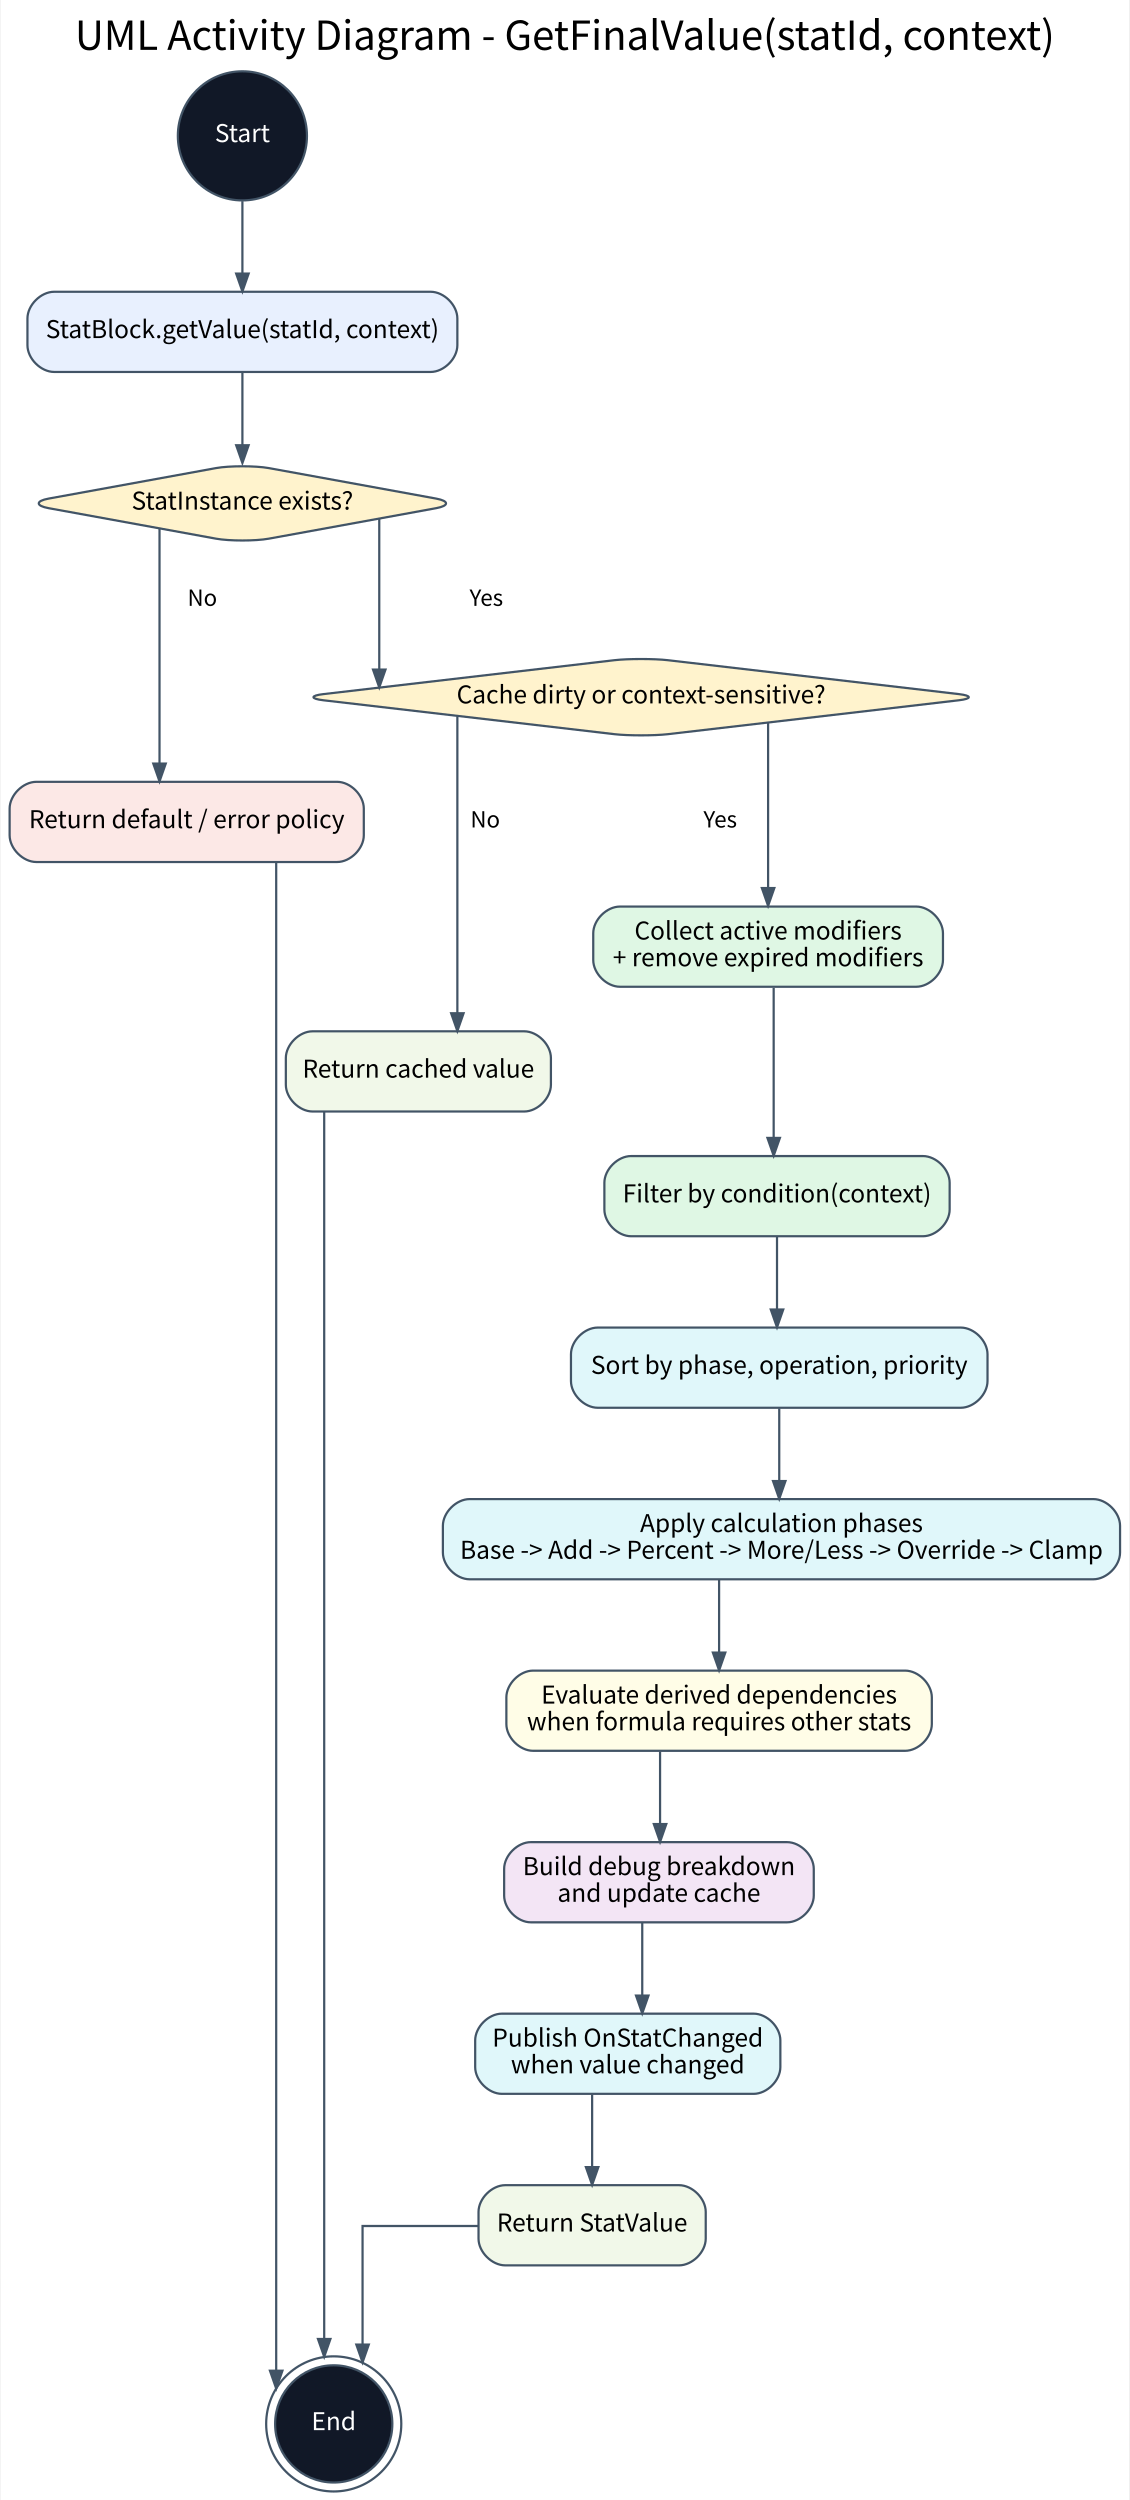
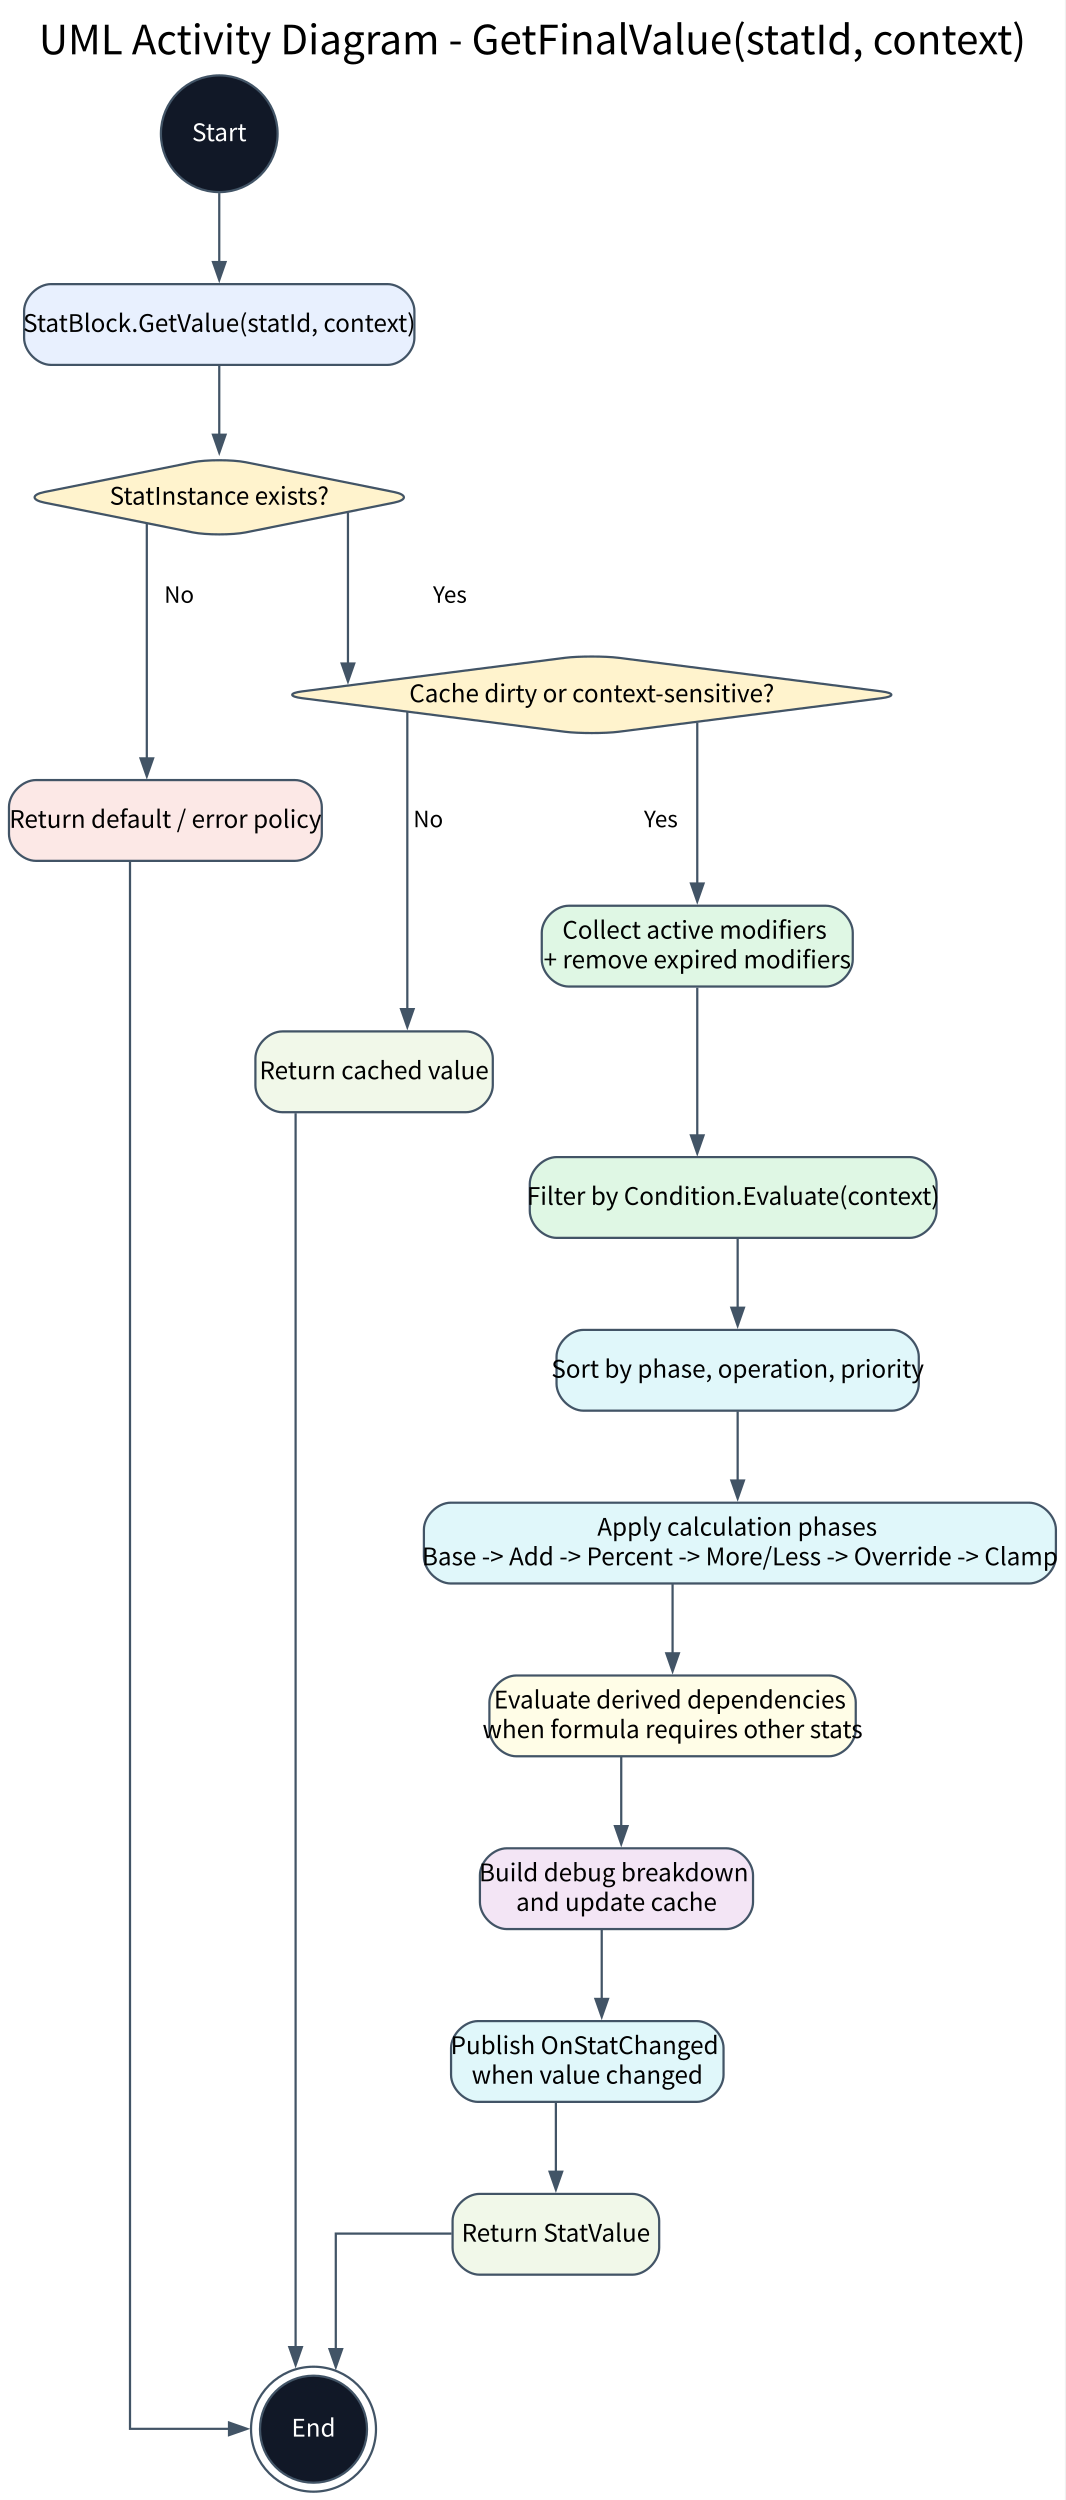
- <svg xmlns="http://www.w3.org/2000/svg" width="507pt" height="1122pt" viewBox="0.00 0.00 506.50 1122.31">
-   <g id="graph0" class="graph" transform="scale(1 1) rotate(0) translate(4 1118.31)">
-     <polygon fill="white" stroke="transparent" points="-4,4 -4,-1118.31 502.5,-1118.31 502.5,4 -4,4" />
-     <text text-anchor="middle" x="249.25" y="-1095.91" font-family="Noto Sans CJK KR" font-size="18.00">UML Activity Diagram - GetFinalValue(statId, context)</text>
+ <svg xmlns="http://www.w3.org/2000/svg" width="475pt" height="1114pt" viewBox="0.00 0.00 475.00 1114.00">
+   <style>.node text { font-size: 90%; }</style>
+   <g id="graph0" class="graph" transform="scale(1 1) rotate(0) translate(4 1110.29)">
+     <polygon fill="white" stroke="none" points="-4,4 -4,-1110.29 470.51,-1110.29 470.51,4 -4,4" />
+     <text xml:space="preserve" text-anchor="middle" x="233.25" y="-1086.09" font-family="Noto Sans CJK KR" font-size="18.00">UML Activity Diagram - GetFinalValue(statId, context)</text>
    <g id="node1" class="node">
-       <ellipse fill="#111827" stroke="#425466" cx="104.5" cy="-1057.32" rx="28.98" ry="28.98" />
-       <text text-anchor="middle" x="104.5" y="-1054.52" font-family="Noto Sans CJK KR" font-size="11.00" fill="white">Start</text>
+       <ellipse fill="#111827" stroke="#425466" cx="93.7" cy="-1050.69" rx="26" ry="26" />
+       <text xml:space="preserve" text-anchor="middle" x="93.7" y="-1047.39" font-family="Noto Sans CJK KR" font-size="11.00" fill="white">Start</text>
    </g>
    <g id="node2" class="node">
-       <path fill="#e8f0fe" stroke="#425466" d="M189,-987.33C189,-987.33 20,-987.33 20,-987.33 14,-987.33 8,-981.33 8,-975.33 8,-975.33 8,-963.33 8,-963.33 8,-957.33 14,-951.33 20,-951.33 20,-951.33 189,-951.33 189,-951.33 195,-951.33 201,-957.33 201,-963.33 201,-963.33 201,-975.33 201,-975.33 201,-981.33 195,-987.33 189,-987.33" />
-       <text text-anchor="middle" x="104.5" y="-966.53" font-family="Noto Sans CJK KR" font-size="11.00">StatBlock.getValue(statId, context)</text>
+       <path fill="#e8f0fe" stroke="#425466" d="M168.66,-983.69C168.66,-983.69 18.74,-983.69 18.74,-983.69 12.74,-983.69 6.74,-977.69 6.74,-971.69 6.74,-971.69 6.74,-959.69 6.74,-959.69 6.74,-953.69 12.74,-947.69 18.74,-947.69 18.74,-947.69 168.66,-947.69 168.66,-947.69 174.66,-947.69 180.66,-953.69 180.66,-959.69 180.66,-959.69 180.66,-971.69 180.66,-971.69 180.66,-977.69 174.66,-983.69 168.66,-983.69" />
+       <text xml:space="preserve" text-anchor="middle" x="93.7" y="-962.39" font-family="Noto Sans CJK KR" font-size="11.00">StatBlock.GetValue(statId, context)</text>
    </g>
    <g id="edge1" class="edge">
-       <path fill="none" stroke="#425466" d="M104.5,-1028.02C104.5,-1028.02 104.5,-995.48 104.5,-995.48" />
-       <polygon fill="#425466" stroke="#425466" points="107.3,-995.48 104.5,-987.48 101.7,-995.48 107.3,-995.48" />
+       <path fill="none" stroke="#425466" d="M93.7,-1024.26C93.7,-1024.26 93.7,-993.53 93.7,-993.53" />
+       <polygon fill="#425466" stroke="#425466" points="96.5,-993.53 93.7,-985.53 90.9,-993.53 96.5,-993.53" />
    </g>
    <g id="node3" class="node">
-       <path fill="#fff3cd" stroke="#425466" d="M92.69,-908.18C92.69,-908.18 17.51,-894.48 17.51,-894.48 11.61,-893.4 11.61,-891.25 17.51,-890.18 17.51,-890.18 92.69,-876.48 92.69,-876.48 98.6,-875.4 110.4,-875.4 116.31,-876.48 116.31,-876.48 191.49,-890.18 191.49,-890.18 197.39,-891.25 197.39,-893.4 191.49,-894.48 191.49,-894.48 116.31,-908.18 116.31,-908.18 110.4,-909.25 98.6,-909.25 92.69,-908.18" />
-       <text text-anchor="middle" x="104.5" y="-889.53" font-family="Noto Sans CJK KR" font-size="11.00">StatInstance exists?</text>
+       <path fill="#fff3cd" stroke="#425466" d="M81.94,-904.32C81.94,-904.32 15.83,-891.05 15.83,-891.05 9.95,-889.87 9.95,-887.5 15.83,-886.32 15.83,-886.32 81.94,-873.05 81.94,-873.05 87.82,-871.87 99.58,-871.87 105.47,-873.05 105.47,-873.05 171.57,-886.32 171.57,-886.32 177.45,-887.5 177.45,-889.87 171.57,-891.05 171.57,-891.05 105.47,-904.32 105.47,-904.32 99.58,-905.5 87.82,-905.5 81.94,-904.32" />
+       <text xml:space="preserve" text-anchor="middle" x="93.7" y="-885.39" font-family="Noto Sans CJK KR" font-size="11.00">StatInstance exists?</text>
    </g>
    <g id="edge2" class="edge">
-       <path fill="none" stroke="#425466" d="M104.5,-951.08C104.5,-951.08 104.5,-918.44 104.5,-918.44" />
-       <polygon fill="#425466" stroke="#425466" points="107.3,-918.44 104.5,-910.44 101.7,-918.44 107.3,-918.44" />
+       <path fill="none" stroke="#425466" d="M93.7,-947.44C93.7,-947.44 93.7,-916.58 93.7,-916.58" />
+       <polygon fill="#425466" stroke="#425466" points="96.5,-916.58 93.7,-908.58 90.9,-916.58 96.5,-916.58" />
    </g>
    <g id="node4" class="node">
-       <path fill="#fce8e6" stroke="#425466" d="M147,-767.33C147,-767.33 12,-767.33 12,-767.33 6,-767.33 0,-761.33 0,-755.33 0,-755.33 0,-743.33 0,-743.33 0,-737.33 6,-731.33 12,-731.33 12,-731.33 147,-731.33 147,-731.33 153,-731.33 159,-737.33 159,-743.33 159,-743.33 159,-755.33 159,-755.33 159,-761.33 153,-767.33 147,-767.33" />
-       <text text-anchor="middle" x="79.5" y="-746.53" font-family="Noto Sans CJK KR" font-size="11.00">Return default / error policy</text>
+       <path fill="#fce8e6" stroke="#425466" d="M127.4,-762.69C127.4,-762.69 12,-762.69 12,-762.69 6,-762.69 0,-756.69 0,-750.69 0,-750.69 0,-738.69 0,-738.69 0,-732.69 6,-726.69 12,-726.69 12,-726.69 127.4,-726.69 127.4,-726.69 133.4,-726.69 139.4,-732.69 139.4,-738.69 139.4,-738.69 139.4,-750.69 139.4,-750.69 139.4,-756.69 133.4,-762.69 127.4,-762.69" />
+       <text xml:space="preserve" text-anchor="middle" x="69.7" y="-741.39" font-family="Noto Sans CJK KR" font-size="11.00">Return default / error policy</text>
    </g>
    <g id="edge3" class="edge">
-       <path fill="none" stroke="#425466" d="M67.29,-881.1C67.29,-881.1 67.29,-775.52 67.29,-775.52" />
-       <polygon fill="#425466" stroke="#425466" points="70.09,-775.52 67.29,-767.52 64.49,-775.52 70.09,-775.52" />
-       <text text-anchor="middle" x="86.5" y="-846.33" font-family="Noto Sans CJK KR" font-size="10.00">No</text>
+       <path fill="none" stroke="#425466" d="M61.42,-876.9C61.42,-876.9 61.42,-772.36 61.42,-772.36" />
+       <polygon fill="#425466" stroke="#425466" points="64.22,-772.36 61.42,-764.36 58.62,-772.36 64.22,-772.36" />
+       <text xml:space="preserve" text-anchor="middle" x="75.81" y="-841.69" font-family="Noto Sans CJK KR" font-size="10.00">No</text>
    </g>
    <g id="node5" class="node">
-       <path fill="#fff3cd" stroke="#425466" d="M271.58,-821.94C271.58,-821.94 140.87,-806.71 140.87,-806.71 134.91,-806.02 134.91,-804.63 140.87,-803.94 140.87,-803.94 271.58,-788.71 271.58,-788.71 277.54,-788.02 289.46,-788.02 295.42,-788.71 295.42,-788.71 426.13,-803.94 426.13,-803.94 432.09,-804.63 432.09,-806.02 426.13,-806.71 426.13,-806.71 295.42,-821.94 295.42,-821.94 289.46,-822.63 277.54,-822.63 271.58,-821.94" />
-       <text text-anchor="middle" x="283.5" y="-802.53" font-family="Noto Sans CJK KR" font-size="11.00">Cache dirty or context-sensitive?</text>
+       <path fill="#fff3cd" stroke="#425466" d="M247.8,-817.17C247.8,-817.17 130.67,-802.21 130.67,-802.21 124.71,-801.45 124.71,-799.93 130.67,-799.17 130.67,-799.17 247.8,-784.21 247.8,-784.21 253.75,-783.45 265.65,-783.45 271.6,-784.21 271.6,-784.21 388.73,-799.17 388.73,-799.17 394.69,-799.93 394.69,-801.45 388.73,-802.21 388.73,-802.21 271.6,-817.17 271.6,-817.17 265.65,-817.93 253.75,-817.93 247.8,-817.17" />
+       <text xml:space="preserve" text-anchor="middle" x="259.7" y="-797.39" font-family="Noto Sans CJK KR" font-size="11.00">Cache dirty or context-sensitive?</text>
    </g>
    <g id="edge5" class="edge">
-       <path fill="none" stroke="#425466" d="M165.94,-885.5C165.94,-885.5 165.94,-817.71 165.94,-817.71" />
-       <polygon fill="#425466" stroke="#425466" points="168.74,-817.71 165.94,-809.71 163.14,-817.71 168.74,-817.71" />
-       <text text-anchor="middle" x="214" y="-846.33" font-family="Noto Sans CJK KR" font-size="10.00">Yes</text>
+       <path fill="none" stroke="#425466" d="M151.05,-881.78C151.05,-881.78 151.05,-814.63 151.05,-814.63" />
+       <polygon fill="#425466" stroke="#425466" points="153.85,-814.63 151.05,-806.63 148.25,-814.63 153.85,-814.63" />
+       <text xml:space="preserve" text-anchor="middle" x="196.48" y="-841.69" font-family="Noto Sans CJK KR" font-size="10.00">Yes</text>
    </g>
    <g id="node15" class="node">
-       <ellipse fill="#111827" stroke="#425466" cx="145.5" cy="-30.16" rx="26.31" ry="26.31" />
-       <ellipse fill="none" stroke="#425466" cx="145.5" cy="-30.16" rx="30.33" ry="30.33" />
-       <text text-anchor="middle" x="145.5" y="-27.36" font-family="Noto Sans CJK KR" font-size="11.00" fill="white">End</text>
+       <ellipse fill="#111827" stroke="#425466" cx="135.7" cy="-27.84" rx="23.84" ry="23.84" />
+       <ellipse fill="none" stroke="#425466" cx="135.7" cy="-27.84" rx="27.84" ry="27.84" />
+       <text xml:space="preserve" text-anchor="middle" x="135.7" y="-24.54" font-family="Noto Sans CJK KR" font-size="11.00" fill="white">End</text>
    </g>
    <g id="edge4" class="edge">
-       <path fill="none" stroke="#425466" d="M119.67,-731.19C119.67,-731.19 119.67,-54.03 119.67,-54.03" />
-       <polygon fill="#425466" stroke="#425466" points="122.47,-54.03 119.67,-46.03 116.87,-54.03 122.47,-54.03" />
+       <path fill="none" stroke="#425466" d="M53.93,-726.25C53.93,-614.07 53.93,-28 53.93,-28 53.93,-28 98.05,-28 98.05,-28" />
+       <polygon fill="#425466" stroke="#425466" points="98.05,-30.8 106.05,-28 98.05,-25.2 98.05,-30.8" />
    </g>
    <g id="node6" class="node">
-       <path fill="#f1f8e9" stroke="#425466" d="M231,-655.33C231,-655.33 136,-655.33 136,-655.33 130,-655.33 124,-649.33 124,-643.33 124,-643.33 124,-631.33 124,-631.33 124,-625.33 130,-619.33 136,-619.33 136,-619.33 231,-619.33 231,-619.33 237,-619.33 243,-625.33 243,-631.33 243,-631.33 243,-643.33 243,-643.33 243,-649.33 237,-655.33 231,-655.33" />
-       <text text-anchor="middle" x="183.5" y="-634.53" font-family="Noto Sans CJK KR" font-size="11.00">Return cached value</text>
+       <path fill="#f1f8e9" stroke="#425466" d="M203.59,-650.69C203.59,-650.69 121.81,-650.69 121.81,-650.69 115.81,-650.69 109.81,-644.69 109.81,-638.69 109.81,-638.69 109.81,-626.69 109.81,-626.69 109.81,-620.69 115.81,-614.69 121.81,-614.69 121.81,-614.69 203.59,-614.69 203.59,-614.69 209.59,-614.69 215.59,-620.69 215.59,-626.69 215.59,-626.69 215.59,-638.69 215.59,-638.69 215.59,-644.69 209.59,-650.69 203.59,-650.69" />
+       <text xml:space="preserve" text-anchor="middle" x="162.7" y="-629.39" font-family="Noto Sans CJK KR" font-size="11.00">Return cached value</text>
    </g>
    <g id="edge6" class="edge">
-       <path fill="none" stroke="#425466" d="M201,-796.76C201,-796.76 201,-663.45 201,-663.45" />
-       <polygon fill="#425466" stroke="#425466" points="203.8,-663.45 201,-655.45 198.2,-663.45 203.8,-663.45" />
-       <text text-anchor="middle" x="213.5" y="-746.83" font-family="Noto Sans CJK KR" font-size="10.00">No</text>
+       <path fill="none" stroke="#425466" d="M177.5,-793.03C177.5,-793.03 177.5,-660.63 177.5,-660.63" />
+       <polygon fill="#425466" stroke="#425466" points="180.3,-660.63 177.5,-652.63 174.7,-660.63 180.3,-660.63" />
+       <text xml:space="preserve" text-anchor="middle" x="186.81" y="-741.69" font-family="Noto Sans CJK KR" font-size="10.00">No</text>
    </g>
    <g id="node7" class="node">
-       <path fill="#dff7e4" stroke="#425466" d="M407,-711.33C407,-711.33 274,-711.33 274,-711.33 268,-711.33 262,-705.33 262,-699.33 262,-699.33 262,-687.33 262,-687.33 262,-681.33 268,-675.33 274,-675.33 274,-675.33 407,-675.33 407,-675.33 413,-675.33 419,-681.33 419,-687.33 419,-687.33 419,-699.33 419,-699.33 419,-705.33 413,-711.33 407,-711.33" />
-       <text text-anchor="middle" x="340.5" y="-696.53" font-family="Noto Sans CJK KR" font-size="11.00">Collect active modifiers</text>
-       <text text-anchor="middle" x="340.5" y="-684.53" font-family="Noto Sans CJK KR" font-size="11.00">+ remove expired modifiers</text>
+       <path fill="#dff7e4" stroke="#425466" d="M363.99,-706.69C363.99,-706.69 249.41,-706.69 249.41,-706.69 243.41,-706.69 237.41,-700.69 237.41,-694.69 237.41,-694.69 237.41,-682.69 237.41,-682.69 237.41,-676.69 243.41,-670.69 249.41,-670.69 249.41,-670.69 363.99,-670.69 363.99,-670.69 369.99,-670.69 375.99,-676.69 375.99,-682.69 375.99,-682.69 375.99,-694.69 375.99,-694.69 375.99,-700.69 369.99,-706.69 363.99,-706.69" />
+       <text xml:space="preserve" text-anchor="middle" x="306.7" y="-691.99" font-family="Noto Sans CJK KR" font-size="11.00">Collect active modifiers+ </text>
+       <text xml:space="preserve" text-anchor="middle" x="306.7" y="-678.79" font-family="Noto Sans CJK KR" font-size="11.00">+ remove expired modifiers</text>
    </g>
    <g id="edge8" class="edge">
-       <path fill="none" stroke="#425466" d="M340.5,-793.76C340.5,-793.76 340.5,-719.65 340.5,-719.65" />
-       <polygon fill="#425466" stroke="#425466" points="343.3,-719.65 340.5,-711.65 337.7,-719.65 343.3,-719.65" />
-       <text text-anchor="middle" x="319" y="-746.83" font-family="Noto Sans CJK KR" font-size="10.00">Yes</text>
+       <path fill="none" stroke="#425466" d="M306.7,-788.27C306.7,-788.27 306.7,-716.6 306.7,-716.6" />
+       <polygon fill="#425466" stroke="#425466" points="309.5,-716.6 306.7,-708.6 303.9,-716.6 309.5,-716.6" />
+       <text xml:space="preserve" text-anchor="middle" x="290.48" y="-741.69" font-family="Noto Sans CJK KR" font-size="10.00">Yes</text>
    </g>
    <g id="edge7" class="edge">
-       <path fill="none" stroke="#425466" d="M141.22,-619.15C141.22,-619.15 141.22,-68.3 141.22,-68.3" />
-       <polygon fill="#425466" stroke="#425466" points="144.02,-68.3 141.22,-60.3 138.42,-68.3 144.02,-68.3" />
+       <path fill="none" stroke="#425466" d="M127.72,-614.25C127.72,-614.25 127.72,-64.42 127.72,-64.42" />
+       <polygon fill="#425466" stroke="#425466" points="130.52,-64.42 127.72,-56.42 124.92,-64.42 130.52,-64.42" />
    </g>
    <g id="node8" class="node">
-       <path fill="#dff7e4" stroke="#425466" d="M410,-599.33C410,-599.33 279,-599.33 279,-599.33 273,-599.33 267,-593.33 267,-587.33 267,-587.33 267,-575.33 267,-575.33 267,-569.33 273,-563.33 279,-563.33 279,-563.33 410,-563.33 410,-563.33 416,-563.33 422,-569.33 422,-575.33 422,-575.33 422,-587.33 422,-587.33 422,-593.33 416,-599.33 410,-599.33" />
-       <text text-anchor="middle" x="344.5" y="-578.53" font-family="Noto Sans CJK KR" font-size="11.00">Filter by condition(context)</text>
+       <path fill="#dff7e4" stroke="#425466" d="M401.33,-594.69C401.33,-594.69 244.07,-594.69 244.07,-594.69 238.07,-594.69 232.07,-588.69 232.07,-582.69 232.07,-582.69 232.07,-570.69 232.07,-570.69 232.07,-564.69 238.07,-558.69 244.07,-558.69 244.07,-558.69 401.33,-558.69 401.33,-558.69 407.33,-558.69 413.33,-564.69 413.33,-570.69 413.33,-570.69 413.33,-582.69 413.33,-582.69 413.33,-588.69 407.33,-594.69 401.33,-594.69" />
+       <text xml:space="preserve" text-anchor="middle" x="322.7" y="-573.39" font-family="Noto Sans CJK KR" font-size="11.00">Filter by Condition.Evaluate(context)</text>
    </g>
    <g id="edge9" class="edge">
-       <path fill="none" stroke="#425466" d="M343,-674.83C343,-674.83 343,-607.48 343,-607.48" />
-       <polygon fill="#425466" stroke="#425466" points="345.8,-607.48 343,-599.48 340.2,-607.48 345.8,-607.48" />
+       <path fill="none" stroke="#425466" d="M306.7,-670.19C306.7,-670.19 306.7,-604.35 306.7,-604.35" />
+       <polygon fill="#425466" stroke="#425466" points="309.5,-604.35 306.7,-596.35 303.9,-604.35 309.5,-604.35" />
    </g>
    <g id="node9" class="node">
-       <path fill="#e0f7fa" stroke="#425466" d="M427,-522.33C427,-522.33 264,-522.33 264,-522.33 258,-522.33 252,-516.33 252,-510.33 252,-510.33 252,-498.33 252,-498.33 252,-492.33 258,-486.33 264,-486.33 264,-486.33 427,-486.33 427,-486.33 433,-486.33 439,-492.33 439,-498.33 439,-498.33 439,-510.33 439,-510.33 439,-516.33 433,-522.33 427,-522.33" />
-       <text text-anchor="middle" x="345.5" y="-501.53" font-family="Noto Sans CJK KR" font-size="11.00">Sort by phase, operation, priority</text>
+       <path fill="#e0f7fa" stroke="#425466" d="M393.41,-517.69C393.41,-517.69 255.99,-517.69 255.99,-517.69 249.99,-517.69 243.99,-511.69 243.99,-505.69 243.99,-505.69 243.99,-493.69 243.99,-493.69 243.99,-487.69 249.99,-481.69 255.99,-481.69 255.99,-481.69 393.41,-481.69 393.41,-481.69 399.41,-481.69 405.41,-487.69 405.41,-493.69 405.41,-493.69 405.41,-505.69 405.41,-505.69 405.41,-511.69 399.41,-517.69 393.41,-517.69" />
+       <text xml:space="preserve" text-anchor="middle" x="324.7" y="-496.39" font-family="Noto Sans CJK KR" font-size="11.00">Sort by phase, operation, priority</text>
    </g>
    <g id="edge10" class="edge">
-       <path fill="none" stroke="#425466" d="M344.5,-563.08C344.5,-563.08 344.5,-530.44 344.5,-530.44" />
-       <polygon fill="#425466" stroke="#425466" points="347.3,-530.44 344.5,-522.44 341.7,-530.44 347.3,-530.44" />
+       <path fill="none" stroke="#425466" d="M324.7,-558.44C324.7,-558.44 324.7,-527.58 324.7,-527.58" />
+       <polygon fill="#425466" stroke="#425466" points="327.5,-527.58 324.7,-519.58 321.9,-527.58 327.5,-527.58" />
    </g>
    <g id="node10" class="node">
-       <path fill="#e0f7fa" stroke="#425466" d="M486.5,-445.33C486.5,-445.33 206.5,-445.33 206.5,-445.33 200.5,-445.33 194.5,-439.33 194.5,-433.33 194.5,-433.33 194.5,-421.33 194.5,-421.33 194.5,-415.33 200.5,-409.33 206.5,-409.33 206.5,-409.33 486.5,-409.33 486.5,-409.33 492.5,-409.33 498.5,-415.33 498.5,-421.33 498.5,-421.33 498.5,-433.33 498.5,-433.33 498.5,-439.33 492.5,-445.33 486.5,-445.33" />
-       <text text-anchor="middle" x="346.5" y="-430.53" font-family="Noto Sans CJK KR" font-size="11.00">Apply calculation phases</text>
-       <text text-anchor="middle" x="346.5" y="-418.53" font-family="Noto Sans CJK KR" font-size="11.00">Base -&gt; Add -&gt; Percent -&gt; More/Less -&gt; Override -&gt; Clamp</text>
+       <path fill="#e0f7fa" stroke="#425466" d="M454.51,-440.69C454.51,-440.69 196.89,-440.69 196.89,-440.69 190.89,-440.69 184.89,-434.69 184.89,-428.69 184.89,-428.69 184.89,-416.69 184.89,-416.69 184.89,-410.69 190.89,-404.69 196.89,-404.69 196.89,-404.69 454.51,-404.69 454.51,-404.69 460.51,-404.69 466.51,-410.69 466.51,-416.69 466.51,-416.69 466.51,-428.69 466.51,-428.69 466.51,-434.69 460.51,-440.69 454.51,-440.69" />
+       <text xml:space="preserve" text-anchor="middle" x="325.7" y="-425.99" font-family="Noto Sans CJK KR" font-size="11.00">Apply calculation phases+ </text>
+       <text xml:space="preserve" text-anchor="middle" x="325.7" y="-412.79" font-family="Noto Sans CJK KR" font-size="11.00">Base -&gt; Add -&gt; Percent -&gt; More/Less -&gt; Override -&gt; Clamp</text>
    </g>
    <g id="edge11" class="edge">
-       <path fill="none" stroke="#425466" d="M345.5,-486.08C345.5,-486.08 345.5,-453.44 345.5,-453.44" />
-       <polygon fill="#425466" stroke="#425466" points="348.3,-453.44 345.5,-445.44 342.7,-453.44 348.3,-453.44" />
+       <path fill="none" stroke="#425466" d="M324.7,-481.44C324.7,-481.44 324.7,-450.58 324.7,-450.58" />
+       <polygon fill="#425466" stroke="#425466" points="327.5,-450.58 324.7,-442.58 321.9,-450.58 327.5,-450.58" />
    </g>
    <g id="node11" class="node">
-       <path fill="#fffde7" stroke="#425466" d="M402,-368.33C402,-368.33 235,-368.33 235,-368.33 229,-368.33 223,-362.33 223,-356.33 223,-356.33 223,-344.33 223,-344.33 223,-338.33 229,-332.33 235,-332.33 235,-332.33 402,-332.33 402,-332.33 408,-332.33 414,-338.33 414,-344.33 414,-344.33 414,-356.33 414,-356.33 414,-362.33 408,-368.33 402,-368.33" />
-       <text text-anchor="middle" x="318.5" y="-353.53" font-family="Noto Sans CJK KR" font-size="11.00">Evaluate derived dependencies</text>
-       <text text-anchor="middle" x="318.5" y="-341.53" font-family="Noto Sans CJK KR" font-size="11.00">when formula requires other stats</text>
+       <path fill="#fffde7" stroke="#425466" d="M365.32,-363.69C365.32,-363.69 226.08,-363.69 226.08,-363.69 220.08,-363.69 214.08,-357.69 214.08,-351.69 214.08,-351.69 214.08,-339.69 214.08,-339.69 214.08,-333.69 220.08,-327.69 226.08,-327.69 226.08,-327.69 365.32,-327.69 365.32,-327.69 371.32,-327.69 377.32,-333.69 377.32,-339.69 377.32,-339.69 377.32,-351.69 377.32,-351.69 377.32,-357.69 371.32,-363.69 365.32,-363.69" />
+       <text xml:space="preserve" text-anchor="middle" x="295.7" y="-348.99" font-family="Noto Sans CJK KR" font-size="11.00">Evaluate derived dependencies+ </text>
+       <text xml:space="preserve" text-anchor="middle" x="295.7" y="-335.79" font-family="Noto Sans CJK KR" font-size="11.00">when formula requires other stats</text>
    </g>
    <g id="edge12" class="edge">
-       <path fill="none" stroke="#425466" d="M318.5,-409.08C318.5,-409.08 318.5,-376.44 318.5,-376.44" />
-       <polygon fill="#425466" stroke="#425466" points="321.3,-376.44 318.5,-368.44 315.7,-376.44 321.3,-376.44" />
+       <path fill="none" stroke="#425466" d="M295.7,-404.44C295.7,-404.44 295.7,-373.58 295.7,-373.58" />
+       <polygon fill="#425466" stroke="#425466" points="298.5,-373.58 295.7,-365.58 292.9,-373.58 298.5,-373.58" />
    </g>
    <g id="node12" class="node">
-       <path fill="#f3e5f5" stroke="#425466" d="M349,-291.33C349,-291.33 234,-291.33 234,-291.33 228,-291.33 222,-285.33 222,-279.33 222,-279.33 222,-267.33 222,-267.33 222,-261.33 228,-255.33 234,-255.33 234,-255.33 349,-255.33 349,-255.33 355,-255.33 361,-261.33 361,-267.33 361,-267.33 361,-279.33 361,-279.33 361,-285.33 355,-291.33 349,-291.33" />
-       <text text-anchor="middle" x="291.5" y="-276.53" font-family="Noto Sans CJK KR" font-size="11.00">Build debug breakdown</text>
-       <text text-anchor="middle" x="291.5" y="-264.53" font-family="Noto Sans CJK KR" font-size="11.00">and update cache</text>
+       <path fill="#f3e5f5" stroke="#425466" d="M319.55,-286.69C319.55,-286.69 221.85,-286.69 221.85,-286.69 215.85,-286.69 209.85,-280.69 209.85,-274.69 209.85,-274.69 209.85,-262.69 209.85,-262.69 209.85,-256.69 215.85,-250.69 221.85,-250.69 221.85,-250.69 319.55,-250.69 319.55,-250.69 325.55,-250.69 331.55,-256.69 331.55,-262.69 331.55,-262.69 331.55,-274.69 331.55,-274.69 331.55,-280.69 325.55,-286.69 319.55,-286.69" />
+       <text xml:space="preserve" text-anchor="middle" x="270.7" y="-271.99" font-family="Noto Sans CJK KR" font-size="11.00">Build debug breakdown+ </text>
+       <text xml:space="preserve" text-anchor="middle" x="270.7" y="-258.79" font-family="Noto Sans CJK KR" font-size="11.00">and update cache</text>
    </g>
    <g id="edge13" class="edge">
-       <path fill="none" stroke="#425466" d="M292,-332.08C292,-332.08 292,-299.44 292,-299.44" />
-       <polygon fill="#425466" stroke="#425466" points="294.8,-299.44 292,-291.44 289.2,-299.44 294.8,-299.44" />
+       <path fill="none" stroke="#425466" d="M272.82,-327.44C272.82,-327.44 272.82,-296.58 272.82,-296.58" />
+       <polygon fill="#425466" stroke="#425466" points="275.62,-296.58 272.82,-288.58 270.02,-296.58 275.62,-296.58" />
    </g>
    <g id="node13" class="node">
-       <path fill="#e0f7fa" stroke="#425466" d="M334,-214.33C334,-214.33 221,-214.33 221,-214.33 215,-214.33 209,-208.33 209,-202.33 209,-202.33 209,-190.33 209,-190.33 209,-184.33 215,-178.33 221,-178.33 221,-178.33 334,-178.33 334,-178.33 340,-178.33 346,-184.33 346,-190.33 346,-190.33 346,-202.33 346,-202.33 346,-208.33 340,-214.33 334,-214.33" />
-       <text text-anchor="middle" x="277.5" y="-199.53" font-family="Noto Sans CJK KR" font-size="11.00">Publish OnStatChanged</text>
-       <text text-anchor="middle" x="277.5" y="-187.53" font-family="Noto Sans CJK KR" font-size="11.00">when value changed</text>
+       <path fill="#e0f7fa" stroke="#425466" d="M306.41,-209.69C306.41,-209.69 208.99,-209.69 208.99,-209.69 202.99,-209.69 196.99,-203.69 196.99,-197.69 196.99,-197.69 196.99,-185.69 196.99,-185.69 196.99,-179.69 202.99,-173.69 208.99,-173.69 208.99,-173.69 306.41,-173.69 306.41,-173.69 312.41,-173.69 318.41,-179.69 318.41,-185.69 318.41,-185.69 318.41,-197.69 318.41,-197.69 318.41,-203.69 312.41,-209.69 306.41,-209.69" />
+       <text xml:space="preserve" text-anchor="middle" x="257.7" y="-194.99" font-family="Noto Sans CJK KR" font-size="11.00">Publish OnStatChanged+ </text>
+       <text xml:space="preserve" text-anchor="middle" x="257.7" y="-181.79" font-family="Noto Sans CJK KR" font-size="11.00">when value changed</text>
    </g>
    <g id="edge14" class="edge">
-       <path fill="none" stroke="#425466" d="M284,-255.08C284,-255.08 284,-222.44 284,-222.44" />
-       <polygon fill="#425466" stroke="#425466" points="286.8,-222.44 284,-214.44 281.2,-222.44 286.8,-222.44" />
+       <path fill="none" stroke="#425466" d="M264.13,-250.44C264.13,-250.44 264.13,-219.58 264.13,-219.58" />
+       <polygon fill="#425466" stroke="#425466" points="266.93,-219.58 264.13,-211.58 261.33,-219.58 266.93,-219.58" />
    </g>
    <g id="node14" class="node">
-       <path fill="#f1f8e9" stroke="#425466" d="M300.5,-137.33C300.5,-137.33 222.5,-137.33 222.5,-137.33 216.5,-137.33 210.5,-131.33 210.5,-125.33 210.5,-125.33 210.5,-113.33 210.5,-113.33 210.5,-107.33 216.5,-101.33 222.5,-101.33 222.5,-101.33 300.5,-101.33 300.5,-101.33 306.5,-101.33 312.5,-107.33 312.5,-113.33 312.5,-113.33 312.5,-125.33 312.5,-125.33 312.5,-131.33 306.5,-137.33 300.5,-137.33" />
-       <text text-anchor="middle" x="261.5" y="-116.53" font-family="Noto Sans CJK KR" font-size="11.00">Return StatValue</text>
+       <path fill="#f1f8e9" stroke="#425466" d="M277.73,-132.69C277.73,-132.69 209.67,-132.69 209.67,-132.69 203.67,-132.69 197.67,-126.69 197.67,-120.69 197.67,-120.69 197.67,-108.69 197.67,-108.69 197.67,-102.69 203.67,-96.69 209.67,-96.69 209.67,-96.69 277.73,-96.69 277.73,-96.69 283.73,-96.69 289.73,-102.69 289.73,-108.69 289.73,-108.69 289.73,-120.69 289.73,-120.69 289.73,-126.69 283.73,-132.69 277.73,-132.69" />
+       <text xml:space="preserve" text-anchor="middle" x="243.7" y="-111.39" font-family="Noto Sans CJK KR" font-size="11.00">Return StatValue</text>
    </g>
    <g id="edge15" class="edge">
-       <path fill="none" stroke="#425466" d="M261.5,-178.08C261.5,-178.08 261.5,-145.44 261.5,-145.44" />
-       <polygon fill="#425466" stroke="#425466" points="264.3,-145.44 261.5,-137.44 258.7,-145.44 264.3,-145.44" />
+       <path fill="none" stroke="#425466" d="M243.7,-173.44C243.7,-173.44 243.7,-142.58 243.7,-142.58" />
+       <polygon fill="#425466" stroke="#425466" points="246.5,-142.58 243.7,-134.58 240.9,-142.58 246.5,-142.58" />
    </g>
    <g id="edge16" class="edge">
-       <path fill="none" stroke="#425466" d="M210.27,-119C184.41,-119 158.44,-119 158.44,-119 158.44,-119 158.44,-65.78 158.44,-65.78" />
-       <polygon fill="#425466" stroke="#425466" points="161.24,-65.78 158.44,-57.78 155.64,-65.78 161.24,-65.78" />
+       <path fill="none" stroke="#425466" d="M197.25,-115C171.9,-115 145.63,-115 145.63,-115 145.63,-115 145.63,-63.51 145.63,-63.51" />
+       <polygon fill="#425466" stroke="#425466" points="148.43,-63.51 145.63,-55.51 142.83,-63.51 148.43,-63.51" />
    </g>
  </g>
</svg>
